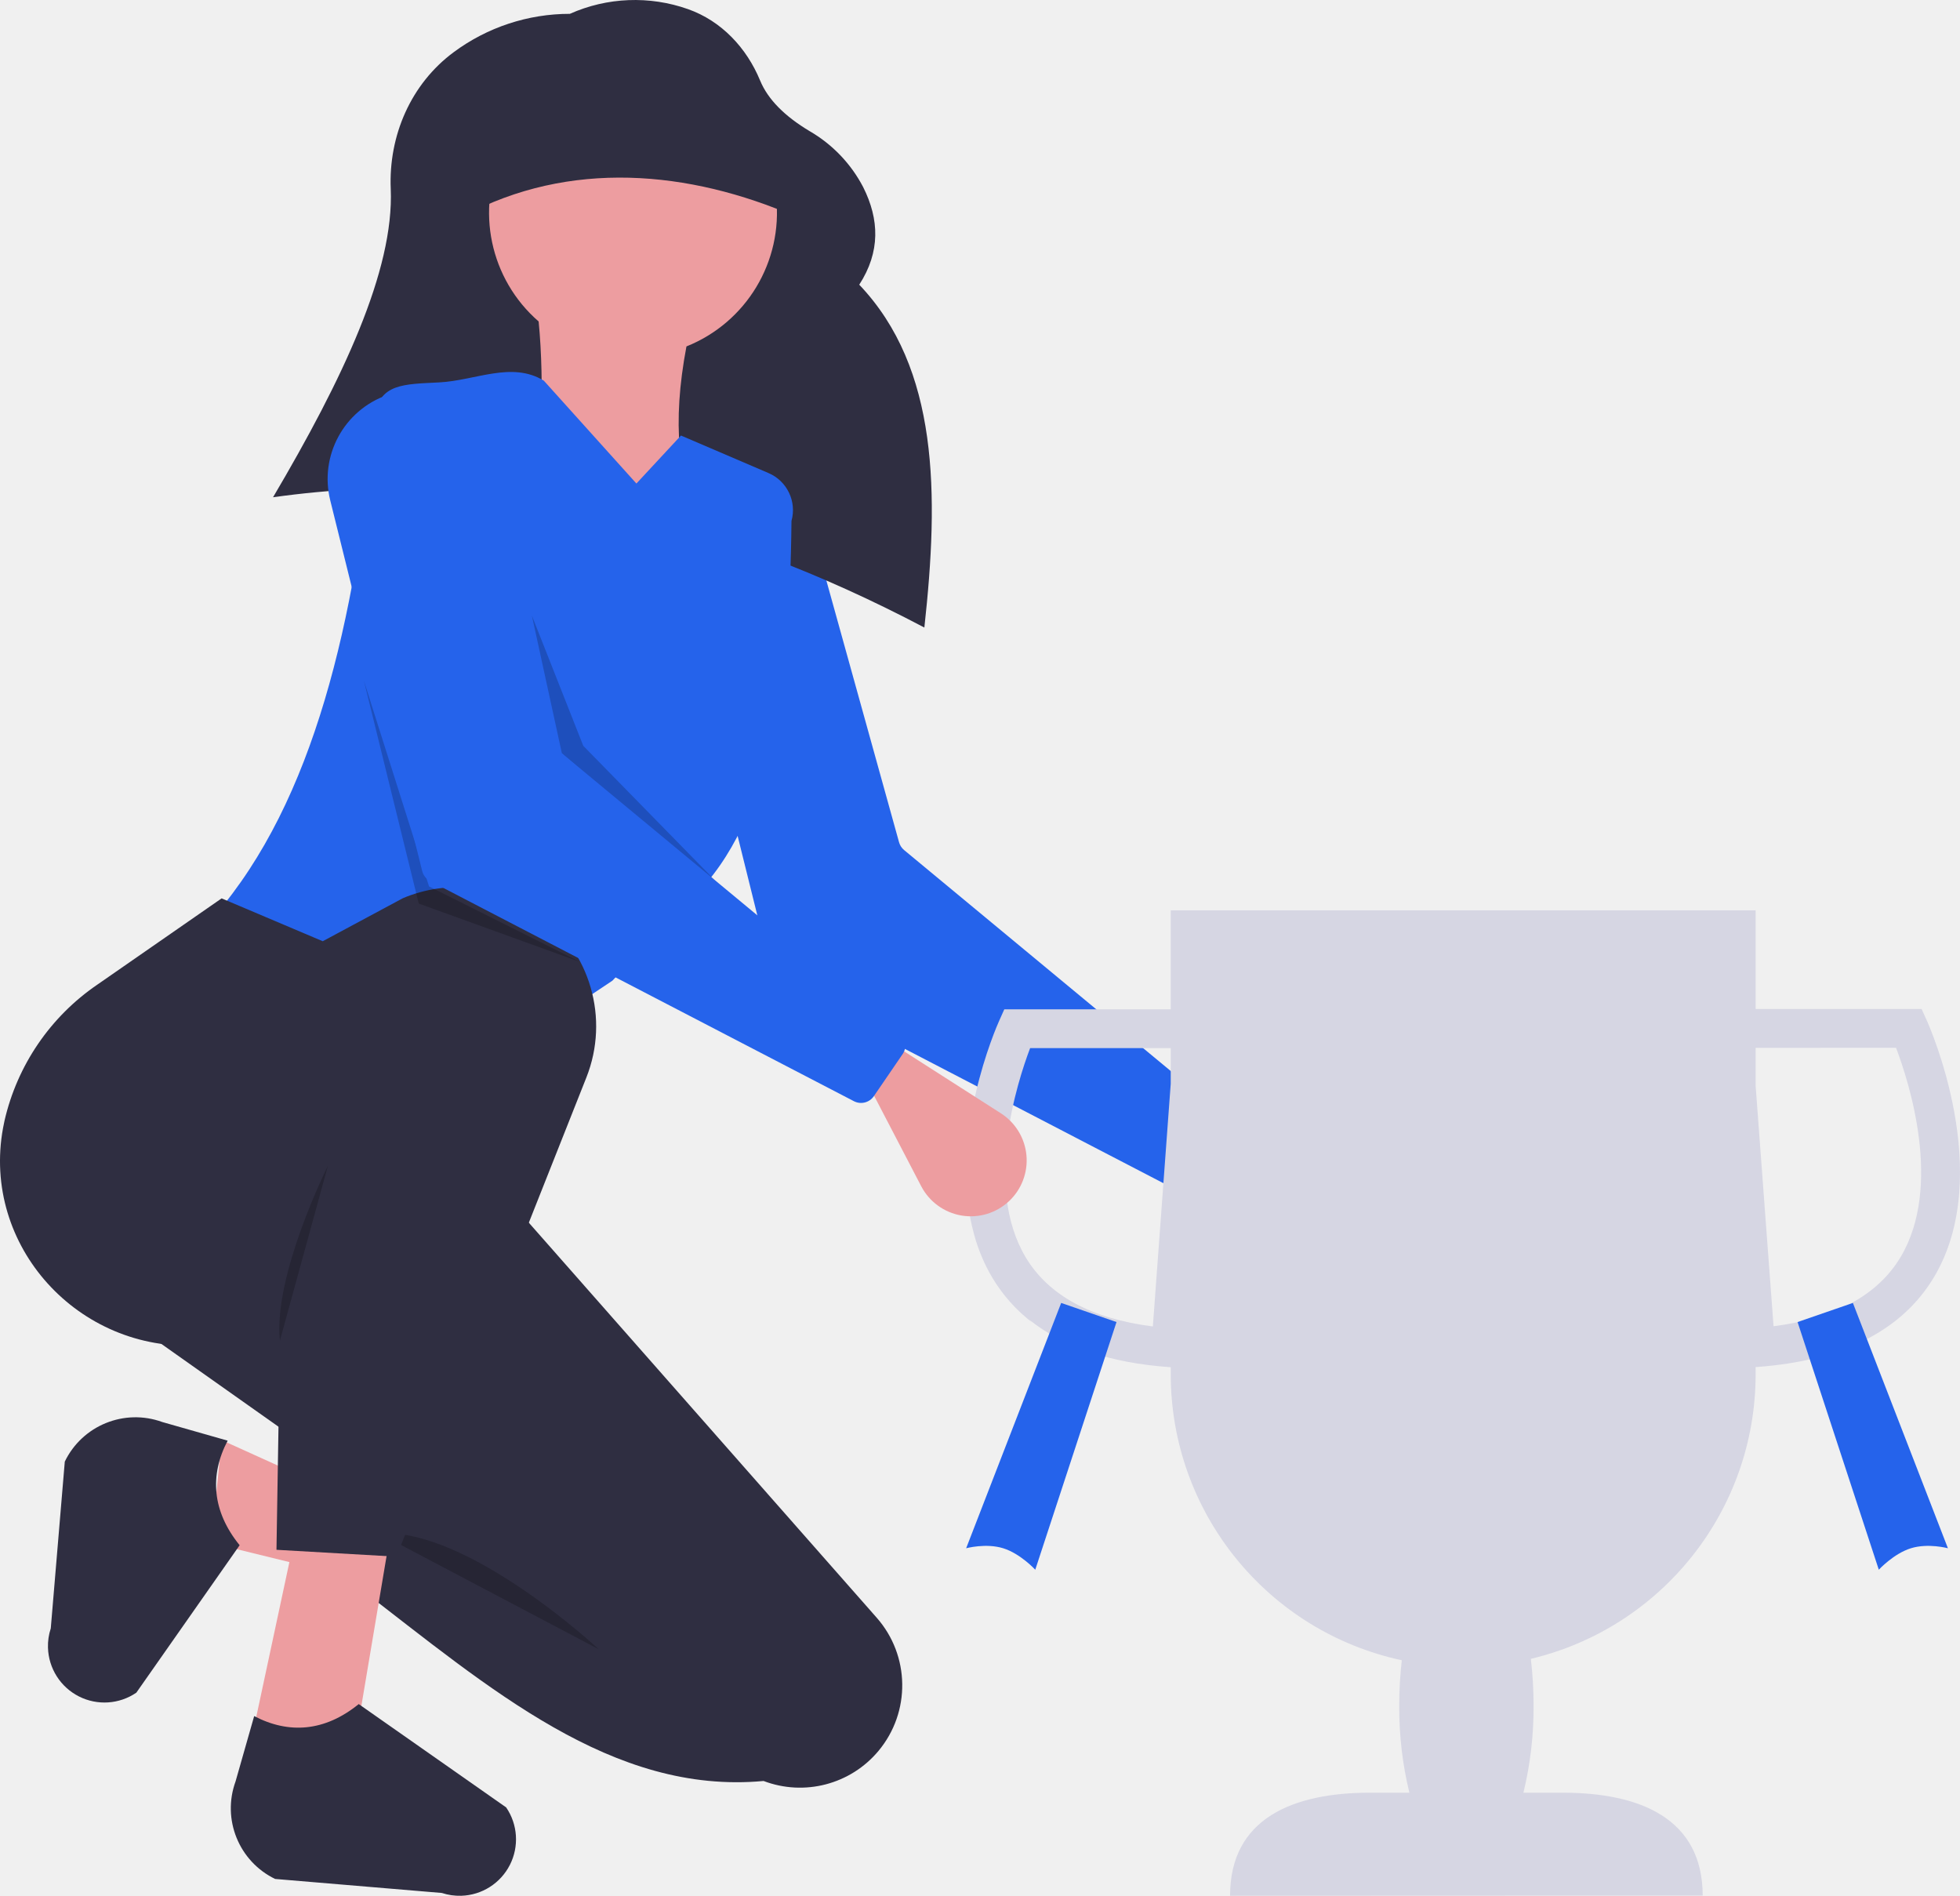
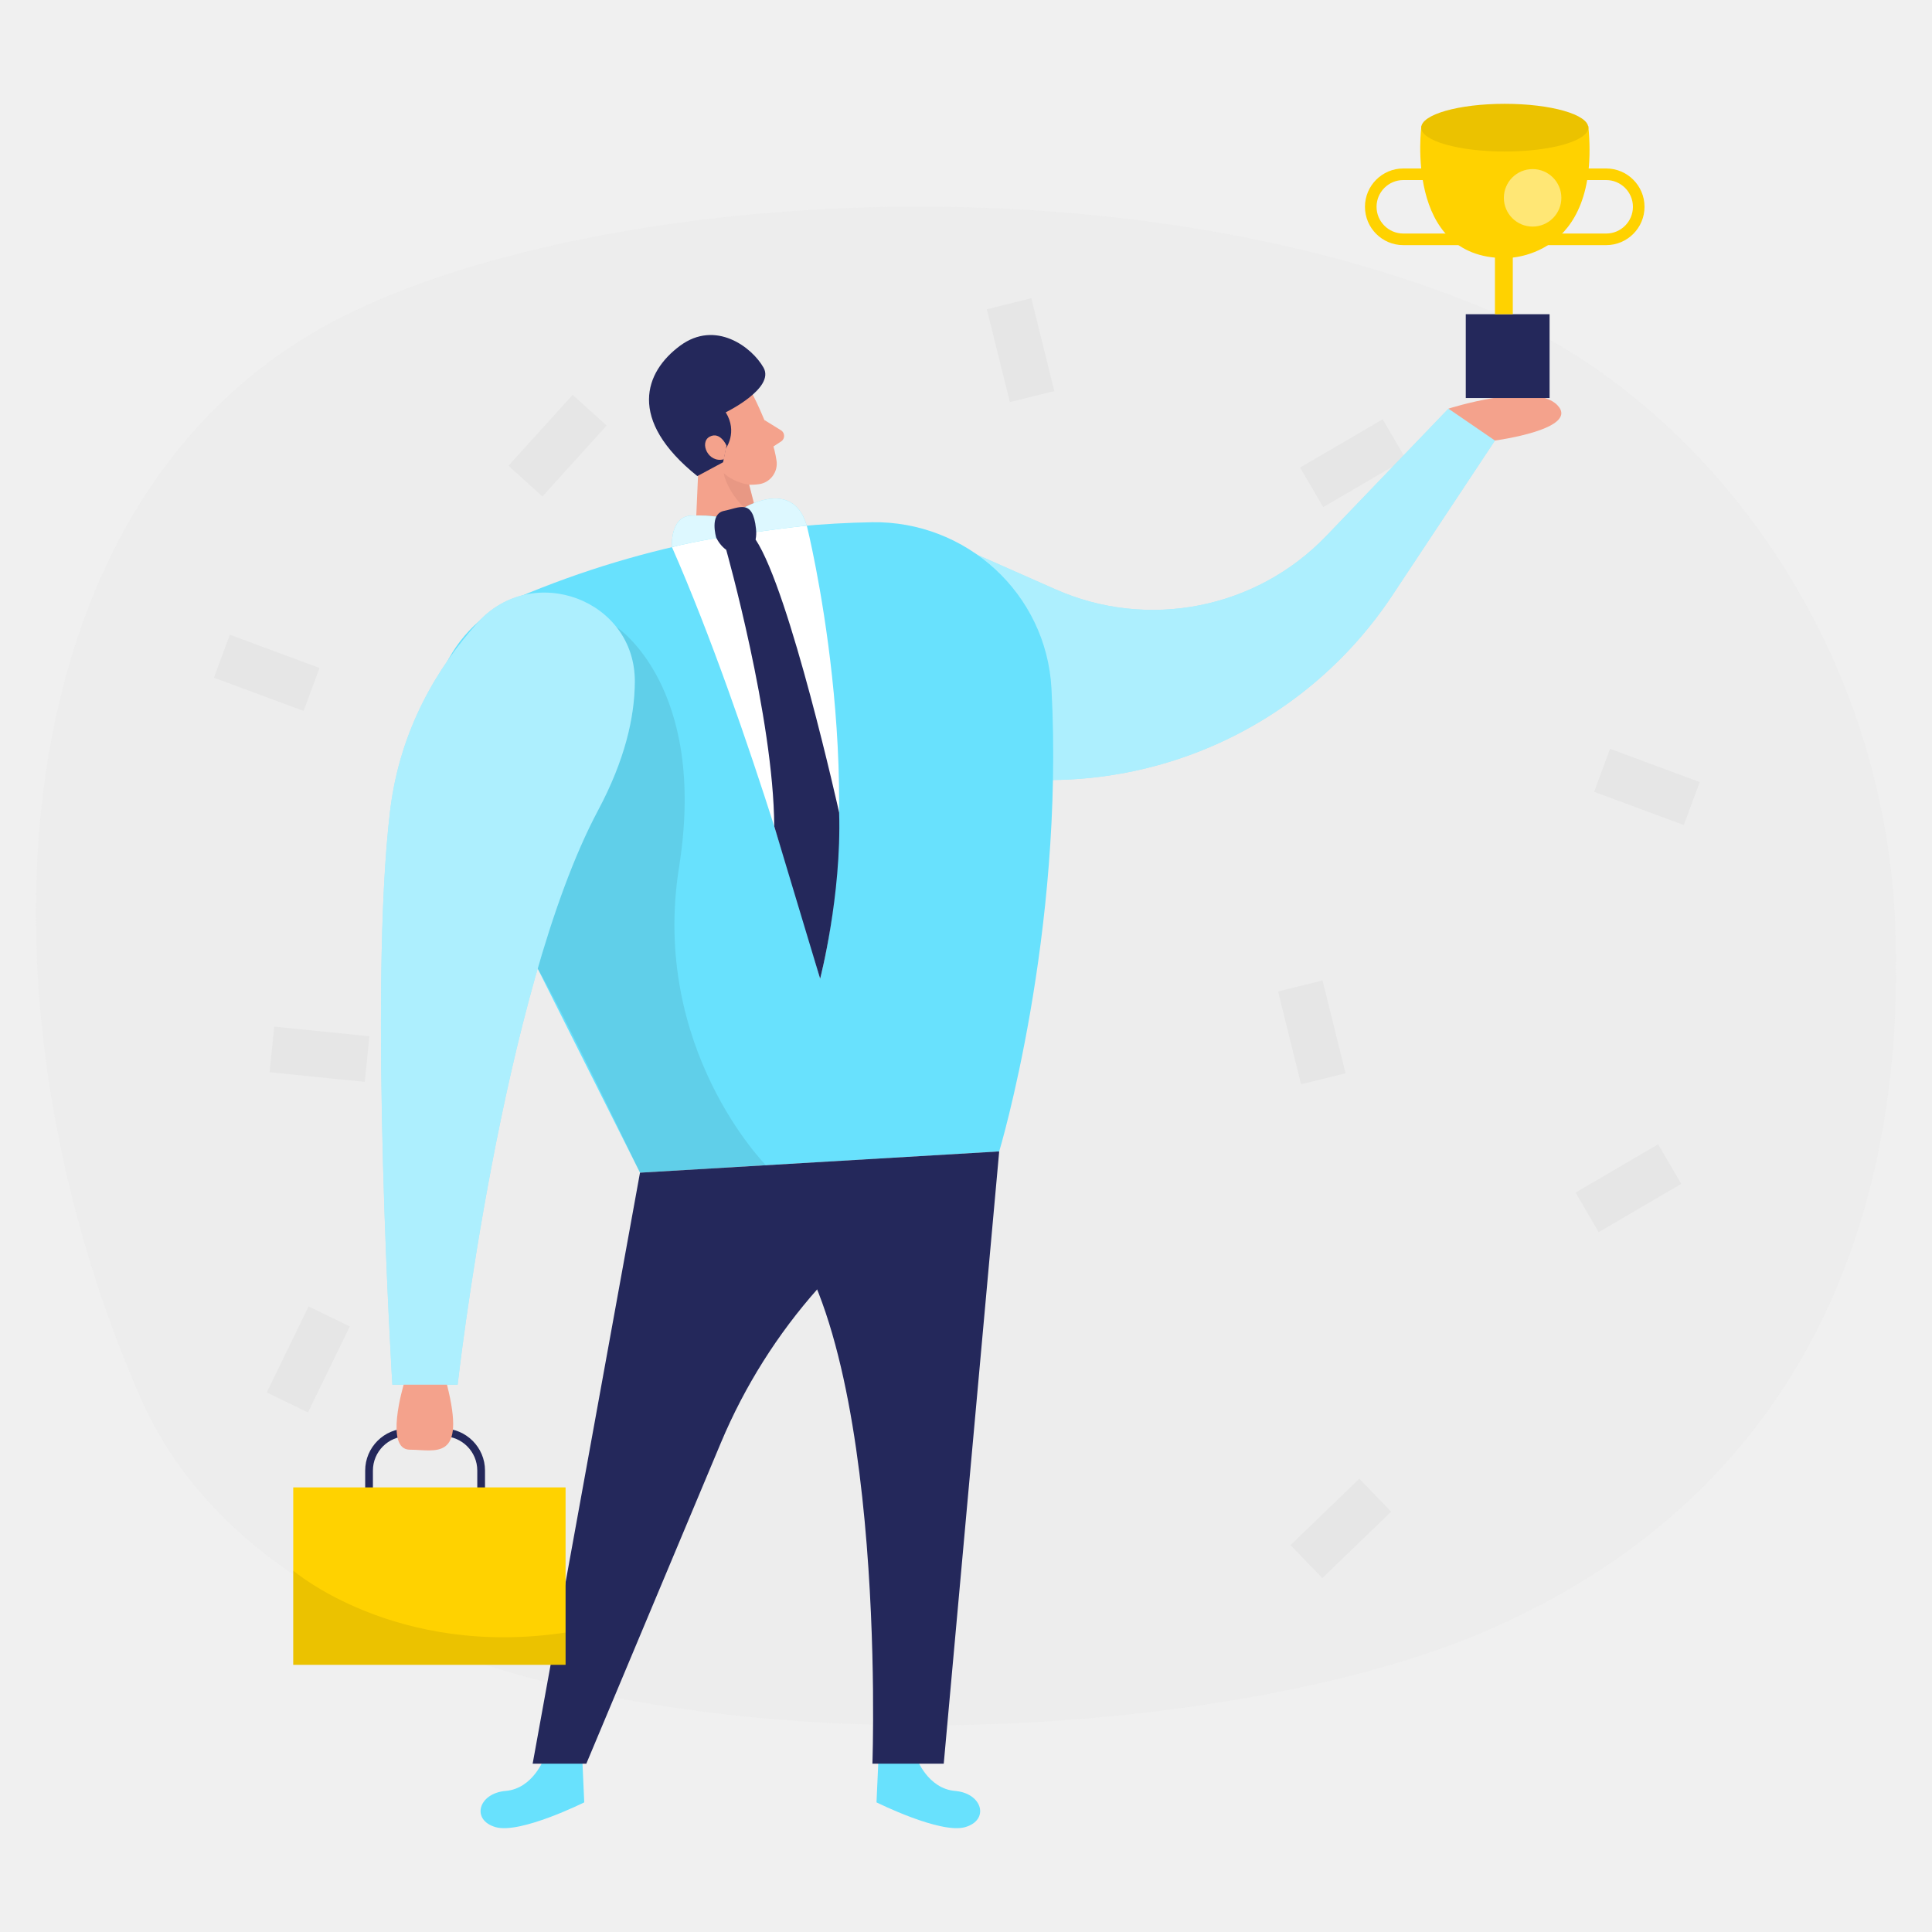
- <svg xmlns="http://www.w3.org/2000/svg" width="827.217" height="800" viewBox="0 0 827.217 800">
-   <g transform="translate(-548 -245.999)">
-     <path d="M660.431,574.588h0a23.589,23.589,0,0,1-37.036-6.33l-21.819-41.893,8.681-18.808,46.776,29.936a23.589,23.589,0,0,1,3.4,37.094Z" transform="translate(460.972 221.714)" fill="#ed9da0" />
-     <path d="M665.607,618.016l-178.862-92.9a6.548,6.548,0,0,1-3.337-4.234l-38.8-156.374a37.536,37.536,0,0,1,24.031-44.468l9.347-3.271a16.132,16.132,0,0,1,20.872,10.908L537.1,465.352a6.547,6.547,0,0,0,2.131,3.29L684.964,589.39a6.548,6.548,0,0,1,1.226,8.74L674.029,615.9a6.548,6.548,0,0,1-8.422,2.113Z" transform="translate(390.347 136.072)" fill="#2563eb" />
-     <path d="M138.331,482.246,61.652,463.438l4.34-43.4,76.679,34.723Z" transform="translate(575.544 433.661)" fill="#ed9da0" />
-     <path d="M600.463,438.333c-86.749-45.671-177.556-68.606-274.887-54.977,29.339-49.724,51.13-95.7,49.673-130.11-.952-22.487,8.49-44.315,26.576-57.71a82.236,82.236,0,0,1,49.011-16.174h0a67.348,67.348,0,0,1,49.884-1.983c14.089,4.975,24.723,16.317,30.424,30.128,3.328,8.061,10.491,15.124,20.882,21.345a58.6,58.6,0,0,1,22.61,23.622c6.845,13.623,7.316,27.336-1.655,41.183C606.573,328.944,606.667,381.971,600.463,438.333Z" transform="translate(337.663 72.477)" fill="#2f2e41" />
-     <path d="M599.439,760.438h0a43.175,43.175,0,0,1-48.515,12.716c-63.8,5.9-115.495-39-170.861-81.644l13.021-34.723L284.576,580.109l46.3-28.935L430.7,513.557l167.97,190.7a43.176,43.176,0,0,1,.768,56.178Z" transform="translate(319.345 224.395)" fill="#2f2e41" />
-     <path d="M20.949,106.668A60.755,60.755,0,1,1,83.332,117.2c-6.177,32.542-3.45,57.072,6.367,75.225l-70.89,7.228C21.963,165.266,23.533,133.088,20.949,106.668Z" transform="translate(754.385 274.985)" fill="#ed9da0" />
-     <path d="M424.318,573.6,308.576,511.388C350.319,463,367.971,387.456,376.185,301.276c1.389-14.573,12.536-14.076,27.154-14.861,15.429-.828,30.6-9,44.127-.723l39.063,43.4,18.808-20.255,36.957,15.839a17.009,17.009,0,0,1,9.684,20.2c-.687,69.709-9.131,130.973-45.195,162.17L476.4,538.877Z" transform="translate(330.067 120.95)" fill="#2563eb" />
-     <path d="M449.2,669.683S394,618.209,356.5,620.8" transform="translate(351.477 272.265)" opacity="0.2" />
-     <path d="M130.76,452.571l-13.1,77.858L74.055,529.3l17.5-81.769Z" transform="translate(581.086 445.947)" fill="#ed9da0" />
-     <path d="M410.5,751.45h0a23.845,23.845,0,0,1-8.177-1.184l-70.37-5.915a33.124,33.124,0,0,1-16.7-41.136l7.864-27.594c14.6,7.658,29.8,6.57,44.127-5.064l62.219,43.6A23.845,23.845,0,0,1,410.5,751.45Z" transform="translate(332.159 294.538)" fill="#2f2e41" />
-     <path d="M259.921,684.152h0a23.846,23.846,0,0,1,1.184-8.177l5.915-70.37a33.124,33.124,0,0,1,41.136-16.7l27.594,7.864c-7.658,14.6-6.57,29.8,5.064,44.127l-43.6,62.219a23.845,23.845,0,0,1-37.29-18.964Z" transform="translate(308.325 257.165)" fill="#2f2e41" />
-     <path d="M413.246,714.8,362.609,711.9l1.447-88.253-34.431,1.986C279.1,628.55,238.049,583.679,247.21,533.9q.283-1.537.623-3.082a95.307,95.307,0,0,1,39.179-57.414l52.448-36.393,42.68,18.085,33.817-18.155a58.683,58.683,0,0,1,57.411,6.573h0A58.683,58.683,0,0,1,493.4,512.6Z" transform="translate(302.076 188.089)" fill="#2f2e41" />
-     <path d="M347.908,513.557s-23.148,46.3-20.255,73.785" transform="translate(338.479 224.395)" opacity="0.2" />
-     <path d="M155.152,179.535,167.827,237.7l77.025,66.259-68-69.445Z" transform="translate(617.318 326.212)" opacity="0.2" />
-     <path d="M106.152,198.535l23.148,94.04,68,24.6-63.658-31.829Z" transform="translate(595.426 334.701)" opacity="0.2" />
-     <path d="M524.413,260.4c-44.784-20.6-95.417-26.479-140.337-4.34l5.787-52.084,98.381-15.915Z" transform="translate(363.799 78.97)" fill="#2f2e41" />
-     <path d="M170.423,372.317H187.06a151.555,151.555,0,0,1-4.277-36.78,166.307,166.307,0,0,1,1.081-19.1,123.474,123.474,0,0,1-97.52-120.706v-2.953l-.562-.041c-25.13-1.8-44.955-8.542-59.257-20.1q.686.656,1.392,1.293a67.144,67.144,0,0,1-16.879-18.95A73.3,73.3,0,0,1,3.392,136.9c-11.4-40.706,9.517-88.028,10.545-90.315L16.1,41.751h70.24V0H333.205V41.626h70.053l2.182,4.831c1.184,2.634,28.8,64.958,3.117,108.174-13.465,22.613-38.6,35.408-74.7,38.042l-.654.043v3.012a123.476,123.476,0,0,1-94.876,120.111,165.878,165.878,0,0,1,1.151,19.7,151.556,151.556,0,0,1-4.277,36.78h16.572c32.609,0,59.065,10.9,59.081,43.42l-199.468.077C111.389,383.2,137.882,372.317,170.423,372.317ZM25.127,146.387c9.616,16.083,27.647,25.886,53.673,29.19L86.344,73.135V58.115H27C21.5,72.624,7.376,116.682,25.127,146.387Zm315.636,29.1c26.011-3.319,44.042-13.138,53.643-29.237,17.735-29.721,3.569-73.747-1.948-88.272l-59.252.031V74.1ZM310.856,415.737h.015l-.015.031C310.856,415.758,310.856,415.747,310.856,415.737Z" transform="translate(955.763 630.169)" fill="#d6d6e3" />
-     <path d="M558.431,544.588h0a23.589,23.589,0,0,1-37.036-6.33l-21.819-41.893,8.681-18.808,46.776,29.936a23.589,23.589,0,0,1,3.4,37.094Z" transform="translate(415.401 208.311)" fill="#ed9da0" />
-     <path d="M563.607,588.016l-178.862-92.9a6.548,6.548,0,0,1-3.337-4.234l-38.8-156.374a37.536,37.536,0,0,1,24.031-44.468l9.347-3.272a16.132,16.132,0,0,1,20.872,10.908L435.1,435.352a6.548,6.548,0,0,0,2.131,3.29L582.963,559.39a6.548,6.548,0,0,1,1.226,8.74L572.03,585.9A6.548,6.548,0,0,1,563.607,588.016Z" transform="translate(344.776 122.668)" fill="#2563eb" />
-     <path d="M0,2.891,23.35-5.176,63.456,98.347s-8.338-2.263-15.63,0S34.286,107.4,34.286,107.4Z" transform="translate(1306.663 800.994)" fill="#2563eb" />
-     <path d="M63.456,2.891,40.106-5.176,0,98.347s8.338-2.263,15.63,0S29.17,107.4,29.17,107.4Z" transform="translate(955.764 800.994)" fill="#2563eb" />
+ <svg xmlns="http://www.w3.org/2000/svg" id="_0505_achievement" viewBox="0 0 500 500">
+   <defs>
+     <style>.cls-1{fill:#fff;}.cls-2{fill:#f4a28c;}.cls-3{opacity:.46;}.cls-3,.cls-4,.cls-5,.cls-6,.cls-7{fill:none;}.cls-8{fill:#ce8172;}.cls-9{fill:#e6e6e6;}.cls-4{opacity:.08;}.cls-5{opacity:.31;}.cls-6{opacity:.3;}.cls-7{opacity:.77;}.cls-10{fill:#24285b;}.cls-11{fill:#000001;}.cls-12{fill:#ffd200;}.cls-13{fill:#68e1fd;}</style>
+   </defs>
+   <g id="bg">
+     <g class="cls-6">
+       <path class="cls-9" d="m388.51,81.67c50.91,22.14,99.02,81.82,102,157.99,3,76.88-25.04,148.42-107.86,183.25-84.53,35.55-300.87,42.2-346.24-61.05C-8.97,258.6-1.22,127.13,88.81,81.86c63.11-31.73,200.26-43.42,299.7-.19Z" />
+     </g>
+     <rect class="cls-9" x="337.76" y="113.94" width="24.75" height="11.86" transform="translate(-12.64 193.04) rotate(-30.3)" />
+     <rect class="cls-9" x="409.06" y="301.56" width="24.75" height="11.86" transform="translate(-97.57 254.65) rotate(-30.3)" />
+     <rect class="cls-9" x="413.85" y="197.72" width="24.75" height="11.86" transform="translate(97.3 -135.39) rotate(20.33)" />
+     <rect class="cls-9" x="56.66" y="168.2" width="24.75" height="11.86" transform="translate(64.79 -13.14) rotate(20.33)" />
+     <rect class="cls-9" x="334.63" y="389.58" width="24.75" height="11.86" transform="translate(-177.33 351.82) rotate(-43.97)" />
+     <rect class="cls-9" x="70.32" y="266.92" width="24.75" height="11.86" transform="translate(137.48 552.63) rotate(-174.22)" />
+     <rect class="cls-9" x="251.73" y="84.68" width="24.75" height="11.86" transform="translate(239.66 368.76) rotate(-103.91)" />
+     <rect class="cls-9" x="327.1" y="261.24" width="24.75" height="11.86" transform="translate(161.77 660.92) rotate(-103.91)" />
+     <rect class="cls-9" x="131.92" y="109.41" width="24.75" height="11.86" transform="translate(-38.06 144.88) rotate(-47.84)" />
+     <rect class="cls-9" x="67.4" y="345.9" width="24.75" height="11.86" transform="translate(431.06 433.98) rotate(115.94)" />
+   </g>
+   <g id="person">
+     <path class="cls-13" d="m241.05,138.32l32.11,14.2c23.95,10.59,51.96,5.06,70.09-13.83l31.61-32.94,12.04,8.25-26.57,40.08c-22.93,34.59-63.81,52.76-104.85,46.61l-46.67-7,32.25-55.38Z" />
+     <g class="cls-3">
+       <path class="cls-1" d="m241.05,138.32l32.11,14.2c23.95,10.59,51.96,5.06,70.09-13.83l31.61-32.94,12.04,8.25-26.57,40.08c-22.93,34.59-63.81,52.76-104.85,46.61l-46.67-7,32.25-55.38Z" />
+     </g>
+     <path class="cls-2" d="m386.89,114.01s22.15-2.95,16.15-9.16c-6-6.21-28.19.91-28.19.91l12.04,8.25Z" />
+     <path class="cls-12" d="m411.05,32.63h-43.19s-4.57,34.16,21.6,34.16c0,0,24.98.82,21.6-34.16Z" />
+     <ellipse class="cls-12" cx="389.43" cy="33.04" rx="21.62" ry="6.17" />
+     <g class="cls-4">
+       <ellipse class="cls-11" cx="389.43" cy="33.04" rx="21.62" ry="6.17" />
+     </g>
+     <rect class="cls-10" x="379.34" y="81.32" width="21.69" height="21.69" transform="translate(780.37 184.33) rotate(-180)" />
+     <rect class="cls-12" x="386.89" y="60.03" width="4.62" height="21.29" transform="translate(778.4 141.36) rotate(-180)" />
+     <path class="cls-12" d="m415.68,63.44h-22.04v-3h22.04c3.82,0,6.92-3.11,6.92-6.92s-3.11-6.92-6.92-6.92h-7.73v-3h7.73c5.47,0,9.92,4.45,9.92,9.92s-4.45,9.92-9.92,9.92Z" />
+     <path class="cls-12" d="m385.21,63.44h-22.04c-5.47,0-9.92-4.45-9.92-9.92s4.45-9.92,9.92-9.92h7.73v3h-7.73c-3.82,0-6.92,3.11-6.92,6.92s3.11,6.92,6.92,6.92h22.04v3Z" />
+     <g class="cls-3">
+       <circle class="cls-1" cx="396.64" cy="51.2" r="7.44" />
+     </g>
+     <path class="cls-2" d="m195.03,102.56s4.9,9.48,5.94,16.69c.42,2.93-1.65,5.68-4.58,6.06-3.64.47-8.7.05-11.95-4.71l-6.5-7.4s-3.91-4.78,0-11.07c3.91-6.29,14.38-5.5,17.08.42Z" />
+     <polygon class="cls-2" points="181.21 110.46 179.67 145.38 198.98 144.86 192.35 119.65 181.21 110.46" />
+     <path class="cls-2" d="m197.81,108.69l4.31,2.67c1.07.66,1.08,2.2.03,2.89l-3.48,2.26-.87-7.82Z" />
+     <g class="cls-5">
+       <path class="cls-8" d="m193.91,125.43s-3.62-.32-6.63-2.99c0,0,1,6.32,8.69,11.8l-2.06-8.81Z" />
+     </g>
+     <path class="cls-13" d="m237.22,455.01s2.84,7.88,9.95,8.48,8.99,7.56,2.58,9.38c-6.4,1.81-22.91-6.42-22.91-6.42l.46-10.28,9.91-1.17Z" />
+     <path class="cls-13" d="m140.82,455.01s-2.84,7.88-9.95,8.48c-7.12.6-8.99,7.56-2.58,9.38,6.4,1.81,22.91-6.42,22.91-6.42l-.46-10.28-9.91-1.17Z" />
+     <path class="cls-13" d="m225.58,135.16c-24.21.41-56.86,4.67-92.15,19.7-18.87,8.04-27.13,30.28-17.94,48.62l50.14,100.01,92.96-5.5s16.92-56.21,13.53-119.8c-1.31-24.52-21.99-43.45-46.53-43.04Z" />
+     <path class="cls-10" d="m165.63,303.49l-27.78,152.95h13.89s34.82-83.04,34.82-83.04c12.33-29.41,34.07-53.89,61.81-69.62l10.22-5.79-92.96,5.5Z" />
+     <path class="cls-10" d="m258.59,297.99l-14.35,158.45h-18.46s4.31-119.23-28.99-144.61l61.8-13.84Z" />
+     <g class="cls-4">
+       <path class="cls-11" d="m159.47,162.21s23.74,15.26,16.27,62.2c-7.47,46.93,22.48,77.15,22.48,77.15l-32.59,1.93s-20.88-43.56-26.47-52.8c-5.59-9.24,20.31-88.47,20.31-88.47Z" />
+     </g>
+     <path class="cls-13" d="m164.29,176.42c.1-21.26-26.47-31.07-40.69-15.27-10.08,11.21-20.05,27.29-22.63,48.58-5.66,46.69.57,148.63.57,148.63h16.9s11.41-101.88,36.33-148.63c6.95-13.03,9.48-24.11,9.52-33.31Z" />
+     <g class="cls-3">
+       <path class="cls-1" d="m164.29,176.42c.1-21.26-26.47-31.07-40.69-15.27-10.08,11.21-20.05,27.29-22.63,48.58-5.66,46.69.57,148.63.57,148.63h16.9s11.41-101.88,36.33-148.63c6.95-13.03,9.48-24.11,9.52-33.31Z" />
+     </g>
+     <path class="cls-10" d="m125.52,388.32h-2v-7.74c0-4.89-3.98-8.88-8.88-8.88h-9.25c-4.89,0-8.88,3.98-8.88,8.88v7.21h-2v-7.21c0-6,4.88-10.88,10.88-10.88h9.25c6,0,10.88,4.88,10.88,10.88v7.74Z" />
+     <rect class="cls-12" x="75.89" y="384.94" width="70.48" height="45.91" />
+     <g class="cls-4">
+       <path class="cls-11" d="m75.89,406.48s26.41,22.69,70.48,16.02v8.36h-70.48v-24.38Z" />
+     </g>
+     <path class="cls-2" d="m104.47,358.36s-5.07,16.82,1.6,16.82,14.68,3.2,9.61-16.82h-11.21Z" />
+     <path class="cls-10" d="m180.48,123.21l6.66-3.58.68-3.54s3.18-4.24,0-9.38c0,0,12.78-6.21,9.79-11.55-3-5.34-12.44-12.46-21.6-5.69-9.16,6.76-13.79,19.1,4.47,33.75Z" />
+     <path class="cls-2" d="m188.02,115.32s-1.64-3.77-4.37-2.3c-2.73,1.47-.4,6.93,3.69,5.84l.68-3.54Z" />
+     <path class="cls-1" d="m173.91,141.6s15.1-4.75,34.89-5.57c0,0,16.27,64.95,3.45,117.27,0,0-18.22-65.9-38.34-111.69Z" />
+     <path class="cls-13" d="m173.91,141.6s-.63-7.89,4.97-8.16c5.61-.27,9.14.79,9.14.79,0,0,16.38-12.84,20.77,1.79,0,0-23.44,2.6-34.89,5.57Z" />
+     <g class="cls-7">
+       <path class="cls-1" d="m173.91,141.6s-.63-7.89,4.97-8.16c5.61-.27,9.14.79,9.14.79,0,0,16.38-12.84,20.77,1.79,0,0-23.44,2.6-34.89,5.57Z" />
+     </g>
+     <path class="cls-10" d="m185.36,139.15s-1.86-6.17,2.04-6.94c3.9-.77,7.42-3.28,8.25,4.63.83,7.92-7.11,8.73-10.29,2.31Z" />
+     <path class="cls-10" d="m187.94,142.28s12.29,43.55,12.43,71.54l11.88,39.47s5.56-21.41,4.92-42.98c0,0-12.72-57.29-21.63-70.69l-7.6,2.65Z" />
  </g>
</svg>
